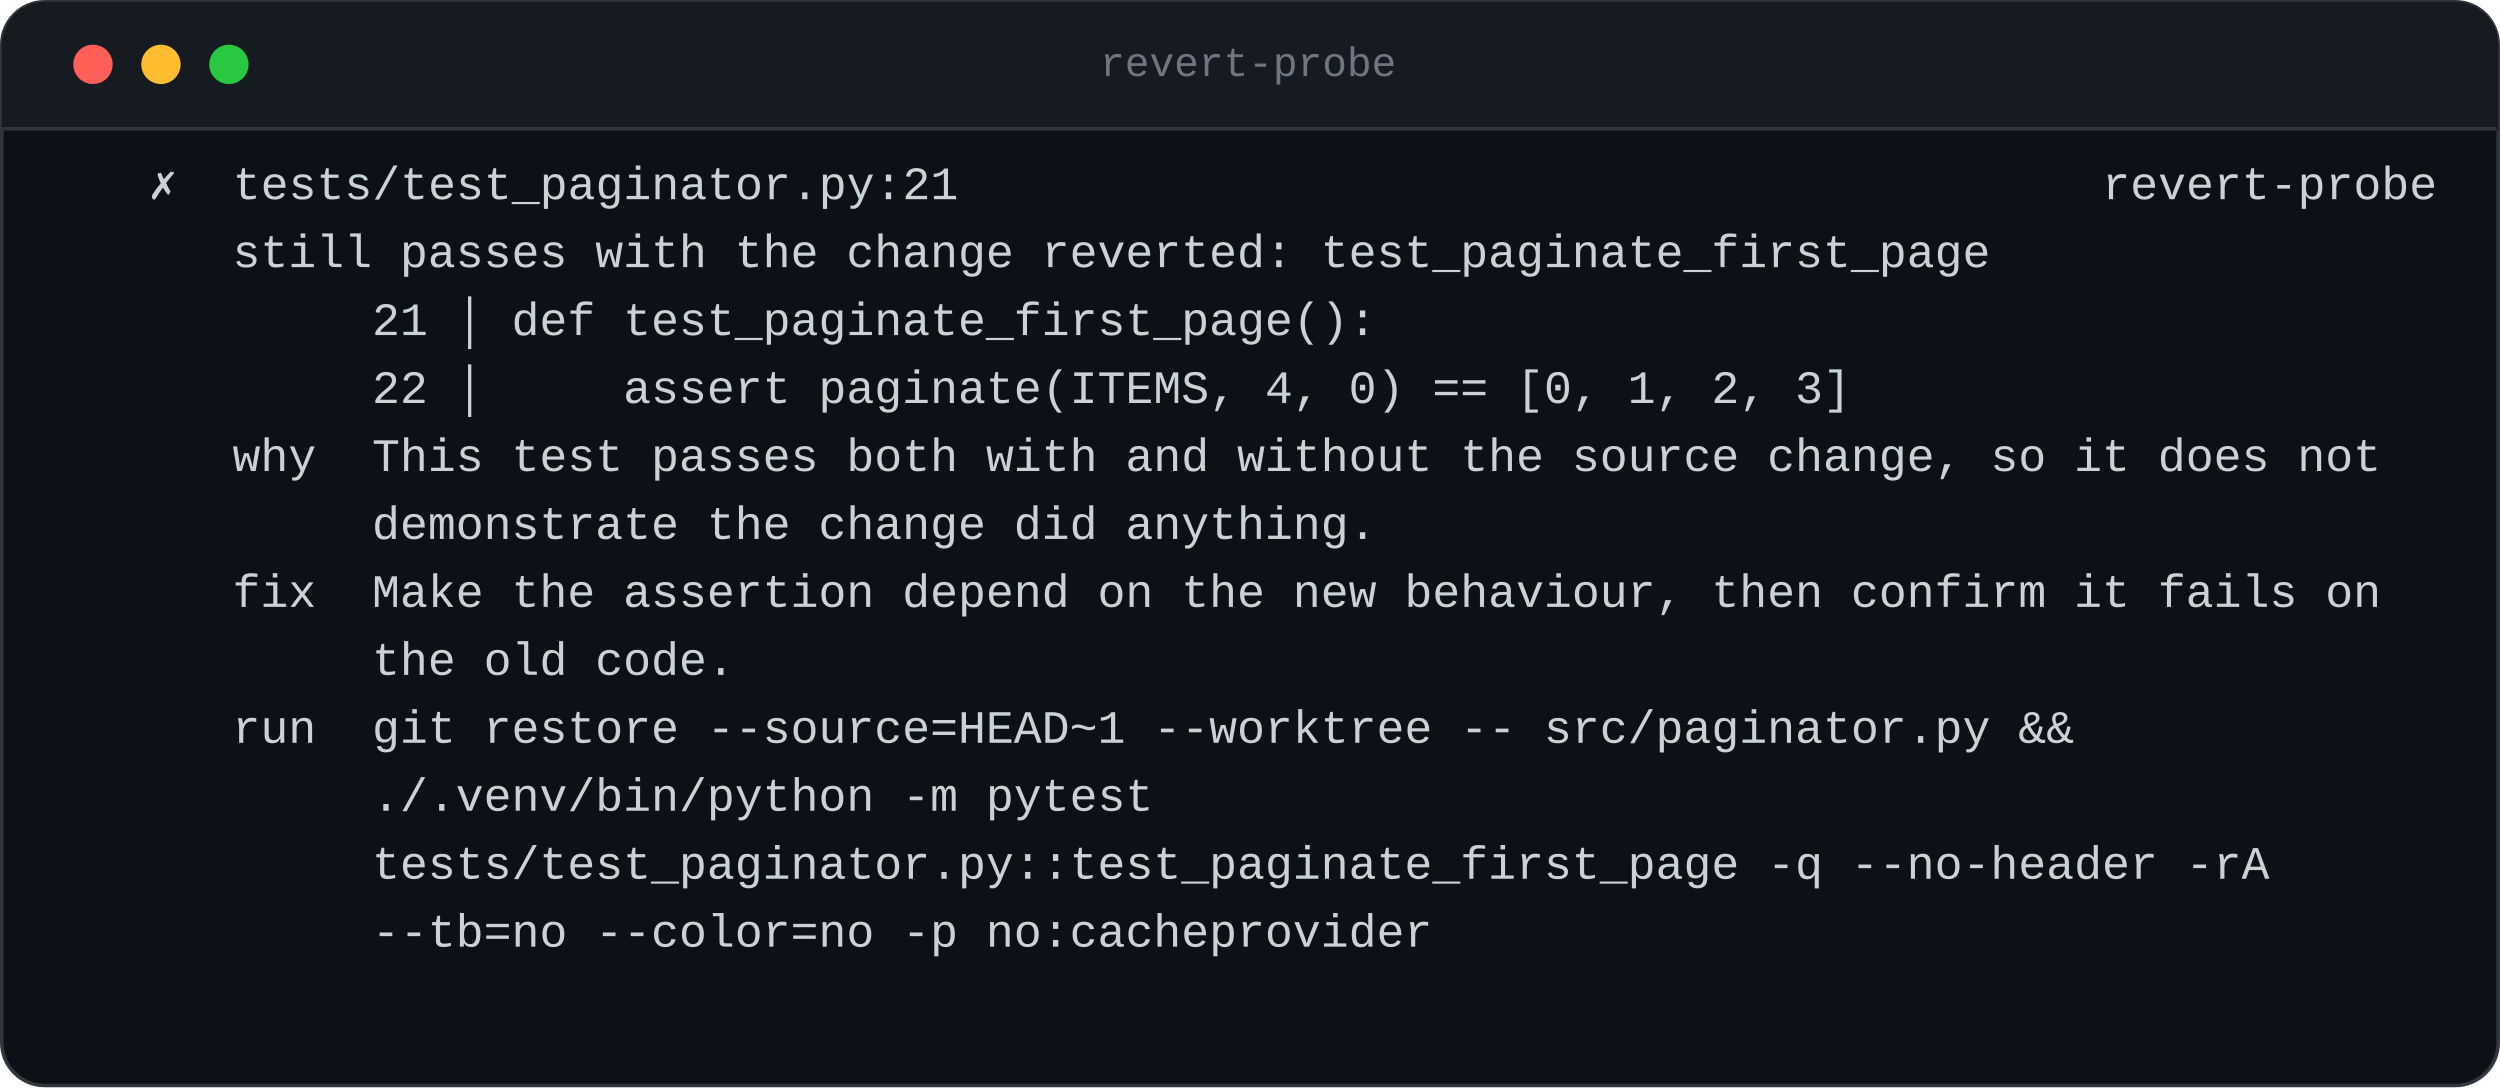
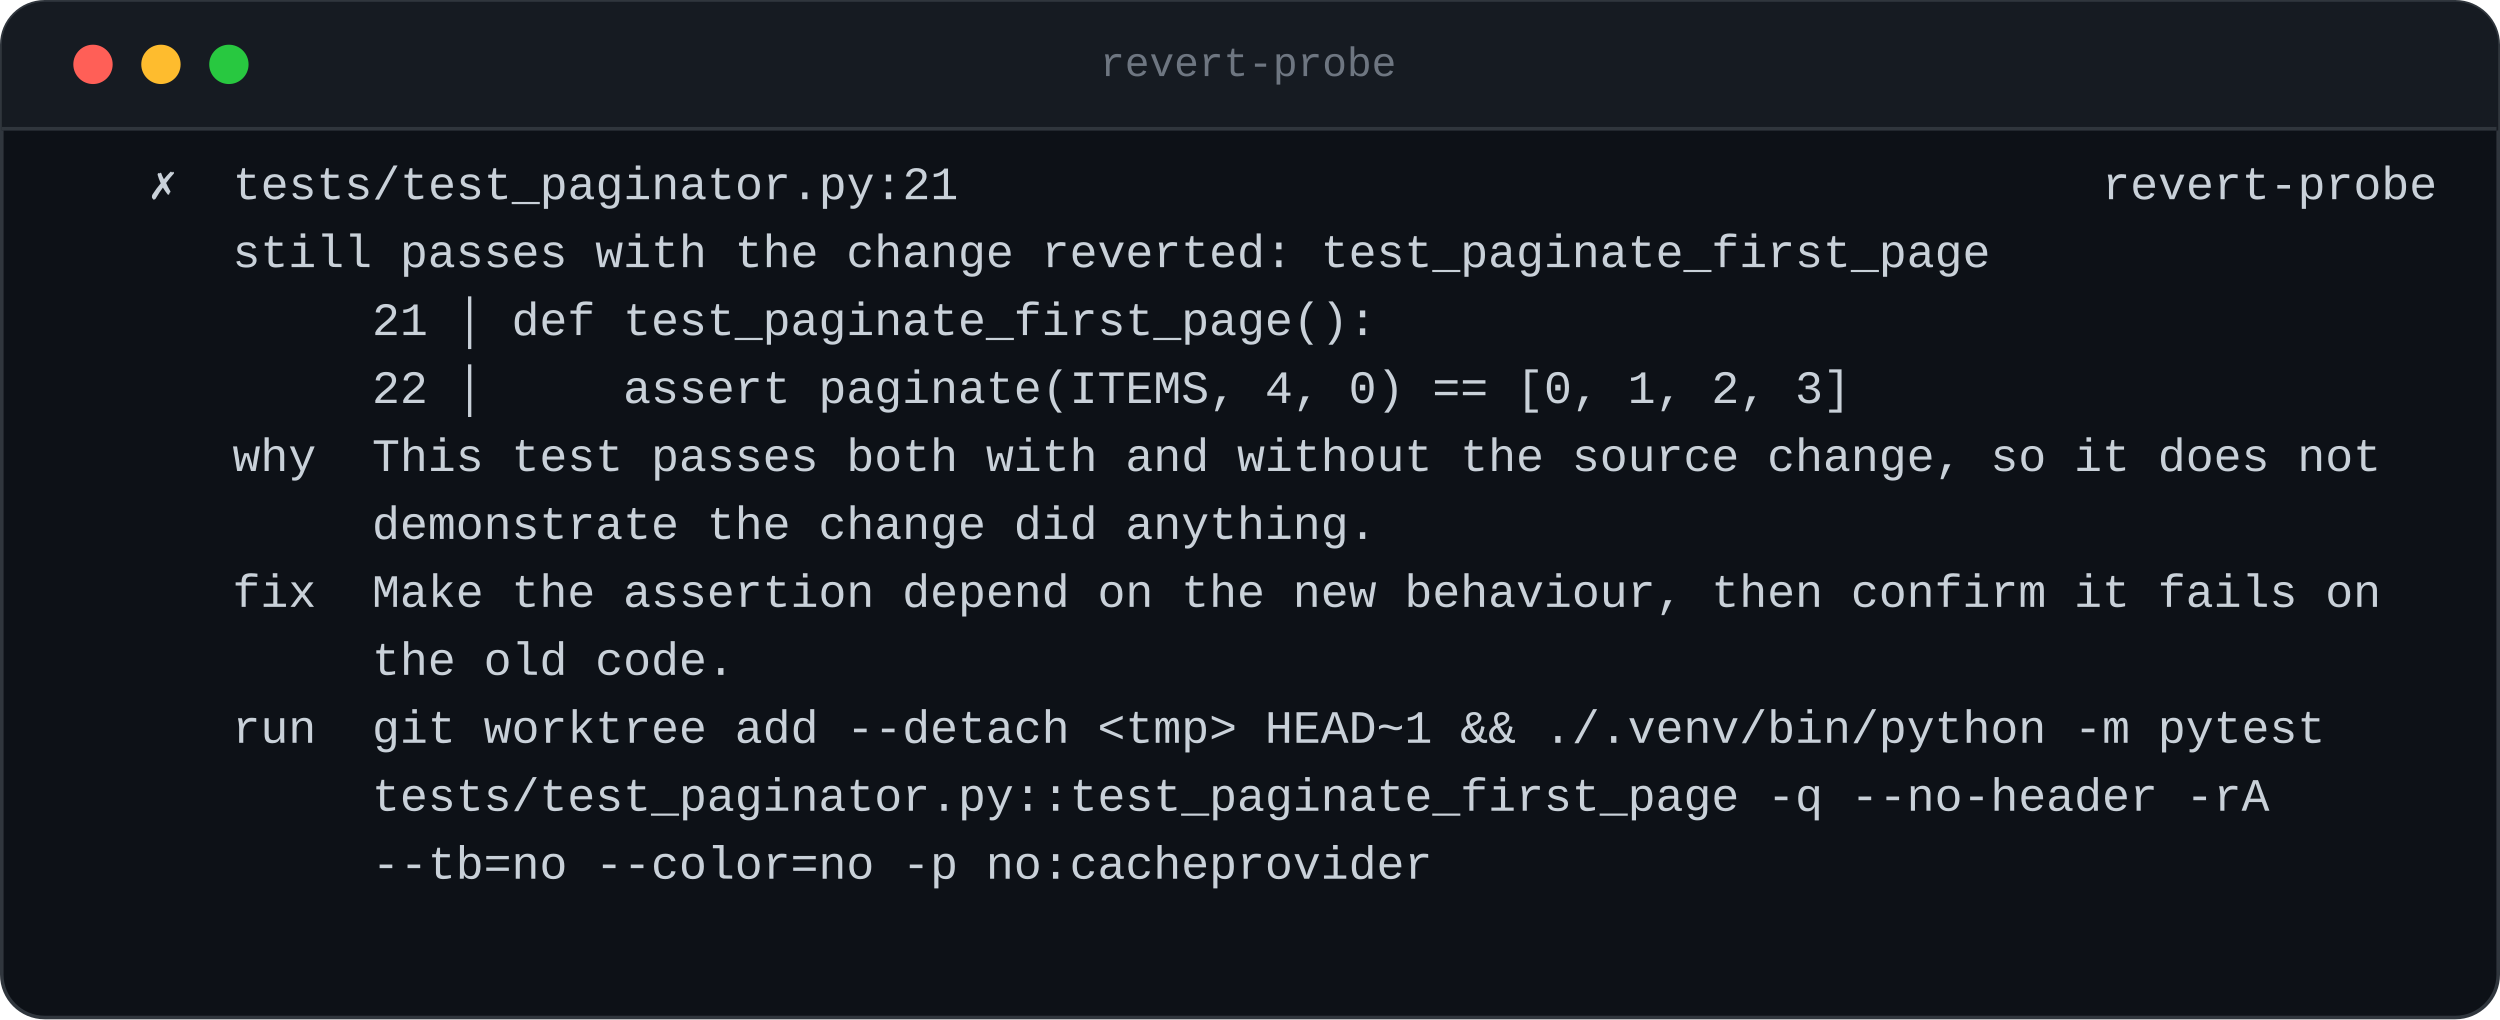
- <svg xmlns="http://www.w3.org/2000/svg" width="699" height="304" viewBox="0 0 699 304" role="img" font-family="ui-monospace,SFMono-Regular,'SF Mono',Menlo,Consolas,'Liberation Mono',monospace" font-size="13">
+ <svg xmlns="http://www.w3.org/2000/svg" width="699" height="285" viewBox="0 0 699 285" role="img" font-family="ui-monospace,SFMono-Regular,'SF Mono',Menlo,Consolas,'Liberation Mono',monospace" font-size="13">
  <style>
  text { dominant-baseline: middle; }

</style>
-   <rect x="0.5" y="0.5" width="698" height="303" rx="12" fill="#0d1117" stroke="#30363d" />
+   <rect x="0.5" y="0.5" width="698" height="284" rx="12" fill="#0d1117" stroke="#30363d" />
  <path d="M0.5 12.5a12 12 0 0 1 12-12h674a12 12 0 0 1 12 12v24h-698z" fill="#161b22" />
  <line x1="0.5" y1="36.0" x2="698" y2="36.0" stroke="#30363d" />
  <circle cx="26" cy="18" r="5.5" fill="#ff5f57" />
  <circle cx="45" cy="18" r="5.5" fill="#febc2e" />
  <circle cx="64" cy="18" r="5.5" fill="#28c840" />
  <text x="349" y="18" fill="#6e7681" font-size="11.5" text-anchor="middle">revert-probe</text>
  <text y="52.0" xml:space="preserve">
    <tspan x="26.0" fill="#c9d1d9">  ✗  tests/test_paginator.py:21                                         revert-probe</tspan>
  </text>
  <text y="71.0" xml:space="preserve">
    <tspan x="26.0" fill="#c9d1d9">     still passes with the change reverted: test_paginate_first_page</tspan>
  </text>
  <text y="90.0" xml:space="preserve">
    <tspan x="26.0" fill="#c9d1d9">          21 │ def test_paginate_first_page():</tspan>
  </text>
  <text y="109.0" xml:space="preserve">
    <tspan x="26.0" fill="#c9d1d9">          22 │     assert paginate(ITEMS, 4, 0) == [0, 1, 2, 3]</tspan>
  </text>
  <text y="128.0" xml:space="preserve">
    <tspan x="26.0" fill="#c9d1d9">     why  This test passes both with and without the source change, so it does not</tspan>
  </text>
  <text y="147.0" xml:space="preserve">
    <tspan x="26.0" fill="#c9d1d9">          demonstrate the change did anything.</tspan>
  </text>
  <text y="166.0" xml:space="preserve">
    <tspan x="26.0" fill="#c9d1d9">     fix  Make the assertion depend on the new behaviour, then confirm it fails on</tspan>
  </text>
  <text y="185.0" xml:space="preserve">
    <tspan x="26.0" fill="#c9d1d9">          the old code.</tspan>
  </text>
  <text y="204.0" xml:space="preserve">
-     <tspan x="26.0" fill="#c9d1d9">     run  git restore --source=HEAD~1 --worktree -- src/paginator.py &amp;&amp;</tspan>
+     <tspan x="26.0" fill="#c9d1d9">     run  git worktree add --detach &lt;tmp&gt; HEAD~1 &amp;&amp; ./.venv/bin/python -m pytest</tspan>
  </text>
  <text y="223.0" xml:space="preserve">
-     <tspan x="26.0" fill="#c9d1d9">          ./.venv/bin/python -m pytest</tspan>
+     <tspan x="26.0" fill="#c9d1d9">          tests/test_paginator.py::test_paginate_first_page -q --no-header -rA</tspan>
  </text>
  <text y="242.0" xml:space="preserve">
-     <tspan x="26.0" fill="#c9d1d9">          tests/test_paginator.py::test_paginate_first_page -q --no-header -rA</tspan>
-   </text>
-   <text y="261.0" xml:space="preserve">
    <tspan x="26.0" fill="#c9d1d9">          --tb=no --color=no -p no:cacheprovider</tspan>
  </text>
</svg>
